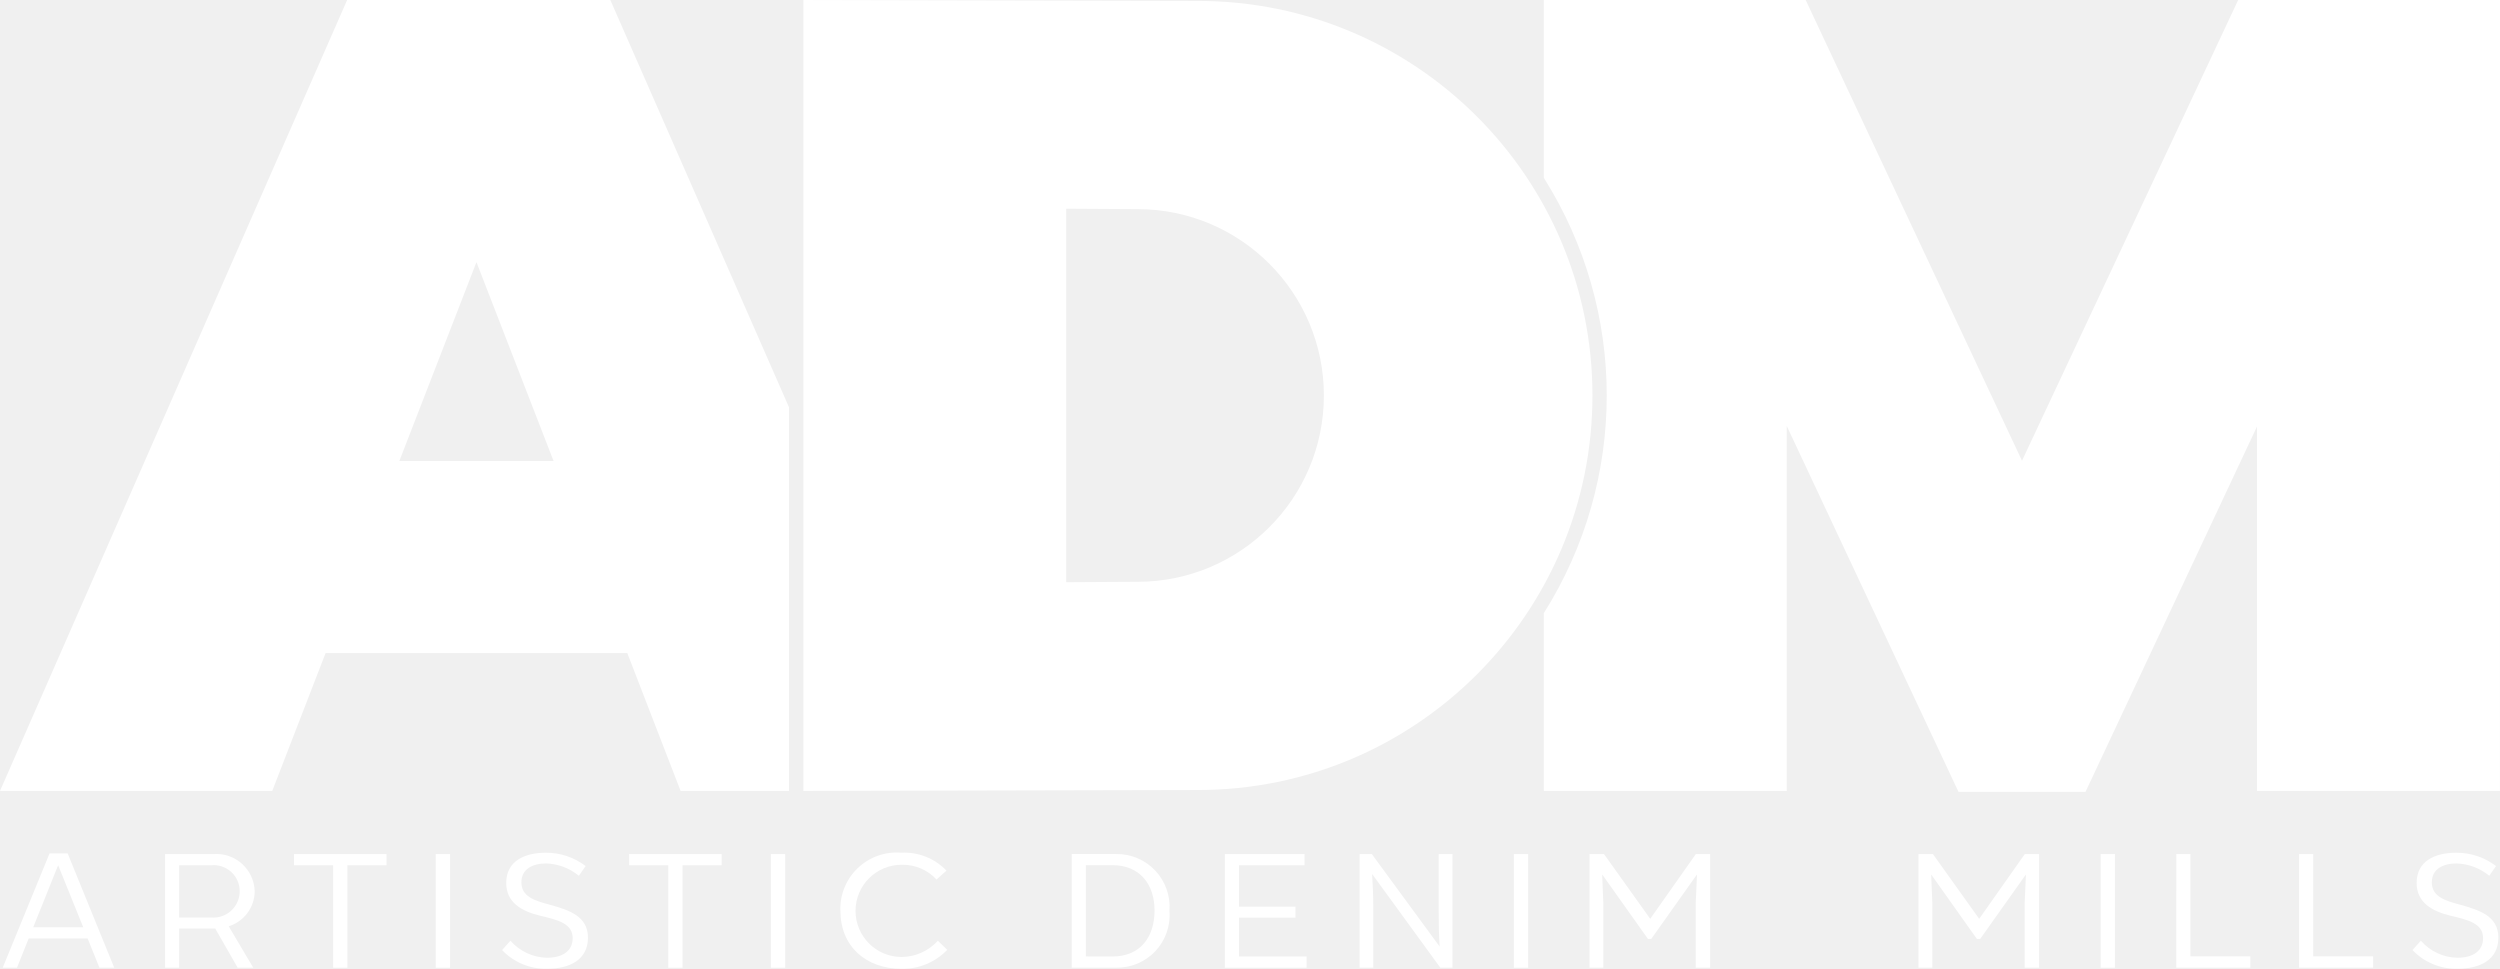
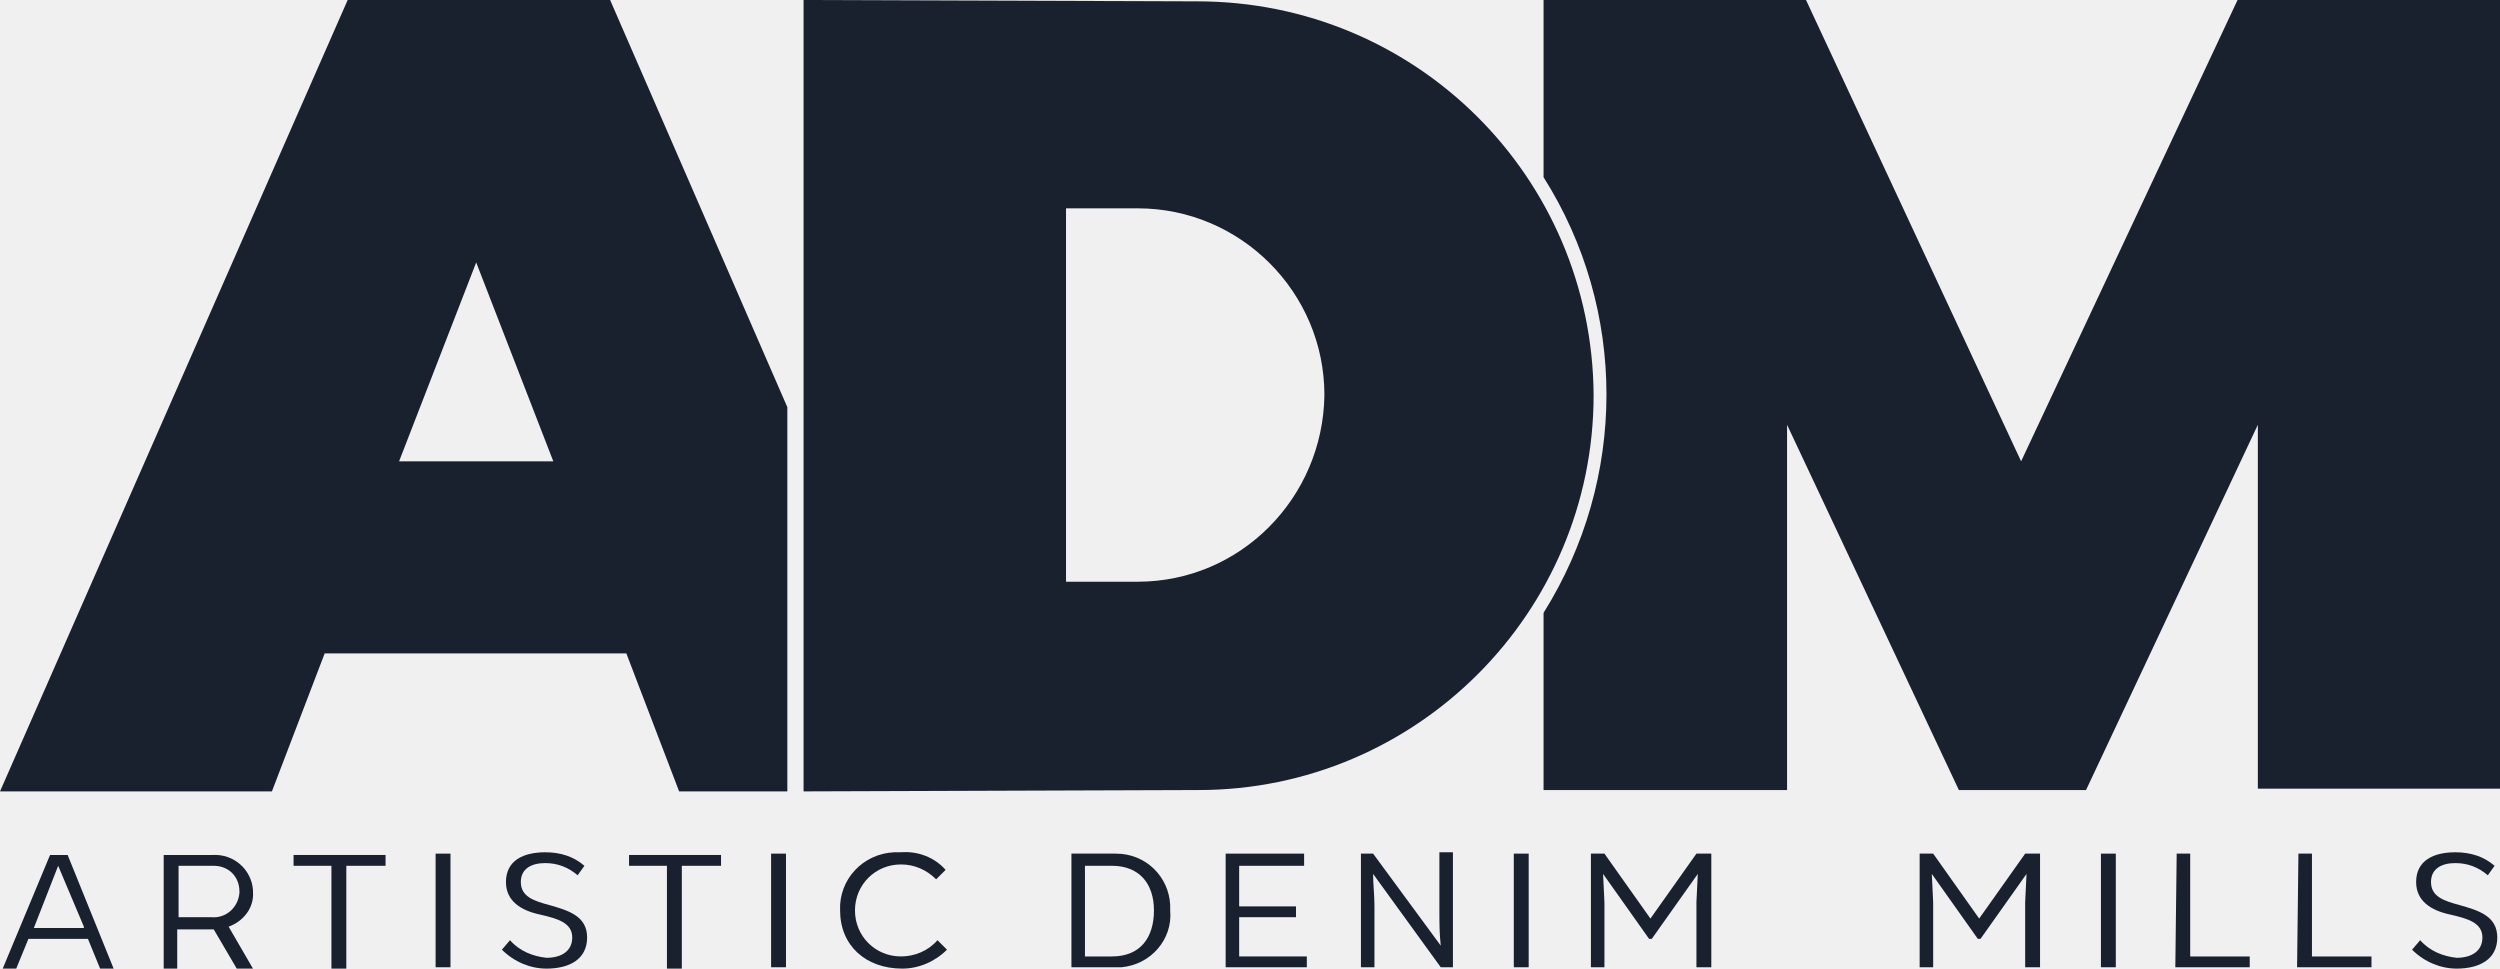
- <svg xmlns="http://www.w3.org/2000/svg" width="184.781" height="71.609" viewBox="0 0 184.781 71.609">
-   <defs>
-     <clipPath id="clip-path">
-       <rect id="Rectangle_14" data-name="Rectangle 14" width="184.781" height="71.609" fill="black" />
-     </clipPath>
-   </defs>
-   <g id="Group_23" data-name="Group 23" transform="translate(585 -362)">
-     <g id="ADM_Logo_White" data-name="ADM Logo White" transform="translate(-585 362)">
-       <path id="Path_25" data-name="Path 25" d="M35.216,19.374l5.7,14.7h-11.4ZM25.658,0,0,58.458H20.123l3.942-10.188h22.3l3.94,10.188h8.012V30.1L45.111,0Z" transform="translate(0 0.001)" fill="#fff" />
-       <g id="Group_22" data-name="Group 22" transform="translate(0 0)">
-         <g id="Group_21" data-name="Group 21" clip-path="url(#clip-path)">
-           <path id="Path_26" data-name="Path 26" d="M69.847.067,40.686,0V58.458l29.161-.067a29.162,29.162,0,1,0,0-58.324M65.386,43l-5.276.032V15.425l5.276.032a13.772,13.772,0,0,1,0,27.544" transform="translate(18.693 0.001)" fill="#fff" />
-           <path id="Path_27" data-name="Path 27" d="M148.859,0H129.506L113.529,34.053,97.54,0H78.186V13.144a30.15,30.15,0,0,1,0,32.172V58.459H96.141V31.482l12.694,27.046h9.387L130.9,31.52v26.94h17.955Z" transform="translate(35.922 0.001)" fill="#fff" />
-           <path id="Path_28" data-name="Path 28" d="M6.413,49.508H2.056l-.864,2.16H.137L3.6,43.219H4.937L8.38,51.668H7.288Zm-.324-.828L4.241,44.108H4.229L2.393,48.68Z" transform="translate(0.063 19.857)" fill="#fff" />
-           <path id="Path_29" data-name="Path 29" d="M13.064,48.592l1.813,3.06H13.723L12.068,48.76H9.4v2.893H8.36v-8.4h3.6a2.836,2.836,0,0,1,3.025,2.76,2.738,2.738,0,0,1-1.921,2.58M9.4,47.944h2.376a1.946,1.946,0,0,0,2.1-1.932,1.926,1.926,0,0,0-2.1-1.932H9.4Z" transform="translate(3.841 19.872)" fill="#fff" />
-           <path id="Path_30" data-name="Path 30" d="M17.781,44.08H14.888v-.828h6.84v.828H18.838v7.573H17.781Z" transform="translate(6.84 19.872)" fill="#fff" />
-           <rect id="Rectangle_10" data-name="Rectangle 10" width="1.057" height="8.401" transform="translate(32.207 63.124)" fill="#fff" />
-           <path id="Path_31" data-name="Path 31" d="M25.423,50.386l.625-.7a3.666,3.666,0,0,0,2.7,1.261c1.14,0,1.9-.493,1.9-1.452,0-1.081-1.116-1.357-2.412-1.656-1.367-.336-2.5-.972-2.5-2.424,0-1.608,1.344-2.231,2.928-2.231a4.81,4.81,0,0,1,2.941.984l-.5.72a4.011,4.011,0,0,0-2.411-.912c-.985,0-1.836.4-1.836,1.392,0,1.057.959,1.356,2.087,1.656,1.429.4,2.833.839,2.833,2.436,0,1.632-1.344,2.3-3.012,2.3a4.445,4.445,0,0,1-3.336-1.381" transform="translate(11.68 19.843)" fill="#fff" />
-           <path id="Path_32" data-name="Path 32" d="M34.753,44.08H31.861v-.828H38.7v.828H35.81v7.573H34.753Z" transform="translate(14.638 19.872)" fill="#fff" />
-           <rect id="Rectangle_11" data-name="Rectangle 11" width="1.057" height="8.401" transform="translate(56.977 63.124)" fill="#fff" />
-           <path id="Path_33" data-name="Path 33" d="M42.56,47.482a4.162,4.162,0,0,1,4.5-4.3A4.309,4.309,0,0,1,50.4,44.506l-.731.66A3.39,3.39,0,0,0,47.1,44.074a3.408,3.408,0,1,0-.023,6.816,3.646,3.646,0,0,0,2.688-1.2l.695.671a4.565,4.565,0,0,1-3.348,1.405c-2.688,0-4.548-1.681-4.548-4.285" transform="translate(19.554 19.843)" fill="#fff" />
-           <path id="Path_34" data-name="Path 34" d="M54.277,43.251h3.265a3.9,3.9,0,0,1,3.959,4.2,3.883,3.883,0,0,1-3.959,4.2H54.277Zm3.012,7.573c2.064,0,3.109-1.44,3.109-3.4s-1.116-3.348-3.1-3.348H55.32v6.744Z" transform="translate(24.937 19.872)" fill="#fff" />
-           <path id="Path_35" data-name="Path 35" d="M62.031,43.252h5.892v.828H63.075v3.06h4.177v.816H63.075v2.869h5v.828H62.031Z" transform="translate(28.5 19.872)" fill="#fff" />
-           <path id="Path_36" data-name="Path 36" d="M75.721,43.252v8.4h-.9l-5.039-6.924v.023c.048.816.083,1.524.083,2.388v4.513H68.857v-8.4h.9l5.016,6.84c-.06-.852-.072-1.716-.072-2.58v-4.26Z" transform="translate(31.636 19.872)" fill="#fff" />
-           <rect id="Rectangle_12" data-name="Rectangle 12" width="1.057" height="8.401" transform="translate(111.892 63.124)" fill="#fff" />
-           <path id="Path_37" data-name="Path 37" d="M80.5,43.252h1.068l3.419,4.788,3.373-4.788h1.055v8.4H88.349V46.889l.095-2.113h-.012l-3.371,4.752H84.82l-3.371-4.752h-.013l.085,2.113v4.764H80.5Z" transform="translate(36.985 19.872)" fill="#fff" />
-           <path id="Path_38" data-name="Path 38" d="M97.16,43.252h1.068l3.419,4.788,3.373-4.788h1.055v8.4h-1.067V46.889l.095-2.113h-.012l-3.371,4.752h-.241l-3.371-4.752H98.1l.085,2.113v4.764H97.16Z" transform="translate(44.639 19.872)" fill="#fff" />
-           <rect id="Rectangle_13" data-name="Rectangle 13" width="1.057" height="8.401" transform="translate(155.264 63.124)" fill="#fff" />
-           <path id="Path_39" data-name="Path 39" d="M110.218,43.252h1.043v7.561h4.429v.839h-5.473Z" transform="translate(50.638 19.872)" fill="#fff" />
-           <path id="Path_40" data-name="Path 40" d="M116.435,43.252h1.043v7.561h4.429v.839h-5.473Z" transform="translate(53.495 19.872)" fill="#fff" />
-           <path id="Path_41" data-name="Path 41" d="M122.174,50.386l.625-.7a3.666,3.666,0,0,0,2.7,1.261c1.14,0,1.9-.493,1.9-1.452,0-1.081-1.116-1.357-2.412-1.656-1.367-.336-2.5-.972-2.5-2.424,0-1.608,1.344-2.231,2.928-2.231a4.81,4.81,0,0,1,2.941.984l-.5.72a4.011,4.011,0,0,0-2.411-.912c-.985,0-1.836.4-1.836,1.392,0,1.057.959,1.356,2.087,1.656,1.429.4,2.833.839,2.833,2.436,0,1.632-1.344,2.3-3.012,2.3a4.445,4.445,0,0,1-3.336-1.381" transform="translate(56.132 19.843)" fill="#fff" />
+ <svg xmlns="http://www.w3.org/2000/svg" version="1.1" id="Layer_1" x="0px" y="0px" viewBox="0 0 184.8 71.6" style="enable-background:new 0 0 184.8 71.6;" xml:space="preserve">
+   <style type="text/css">
+ 	.st0{fill:#19212F;}
+ </style>
+   <g id="Group_23" transform="translate(585 -362)">
+     <g id="ADM_Logo_White" transform="translate(-585 362)">
+       <g id="Group_22" transform="translate(0 0)">
+         <g>
+           <g id="Group_21">
+             <path id="Path_26" class="st0" d="M88.5,0.1L59.4,0v58.5l29.2-0.1c16.1,0,29.2-13.1,29.2-29.2C117.7,13.1,104.7,0.1,88.5,0.1       C88.5,0.1,88.5,0.1,88.5,0.1 M84.1,43l-5.3,0V15.4l5.3,0c7.6,0,13.8,6.2,13.8,13.8C97.8,36.8,91.7,43,84.1,43" />
+             <path id="Path_27" class="st0" d="M184.8,0h-19.4l-16,34.1L133.5,0h-19.4v13.1c6.2,9.8,6.2,22.3,0,32.2v13.1h18v-27l12.7,27       h9.4l12.7-27v26.9h18L184.8,0z" />
+             <path id="Path_28" class="st0" d="M6.5,69.4H2.1l-0.9,2.2H0.2l3.5-8.4H5l3.4,8.4H7.4L6.5,69.4z M6.2,68.5L4.3,64h0l-1.8,4.6       H6.2z" />
+             <path id="Path_29" class="st0" d="M16.9,68.5l1.8,3.1h-1.2l-1.7-2.9h-2.7v2.9h-1v-8.4h3.6c1.6-0.1,2.9,1.1,3,2.6       c0,0,0,0.1,0,0.1C18.8,67.1,18,68.1,16.9,68.5 M13.2,67.8h2.4c1.1,0.1,2-0.7,2.1-1.8c0,0,0-0.1,0-0.1c0-1.1-0.8-1.9-1.9-1.9       c-0.1,0-0.1,0-0.2,0h-2.4V67.8z" />
+             <path id="Path_30" class="st0" d="M24.6,64h-2.9v-0.8h6.8V64h-2.9v7.6h-1.1V64z" />
+             <rect id="Rectangle_10" x="32.2" y="63.1" class="st0" width="1.1" height="8.4" />
+             <path id="Path_31" class="st0" d="M37.1,70.2l0.6-0.7c0.7,0.8,1.7,1.2,2.7,1.3c1.1,0,1.9-0.5,1.9-1.5c0-1.1-1.1-1.4-2.4-1.7       c-1.4-0.3-2.5-1-2.5-2.4c0-1.6,1.3-2.2,2.9-2.2c1.1,0,2.1,0.3,2.9,1l-0.5,0.7c-0.7-0.6-1.5-0.9-2.4-0.9c-1,0-1.8,0.4-1.8,1.4       c0,1.1,1,1.4,2.1,1.7c1.4,0.4,2.8,0.8,2.8,2.4c0,1.6-1.3,2.3-3,2.3C39.2,71.6,38,71.1,37.1,70.2" />
+             <path id="Path_32" class="st0" d="M49.4,64h-2.9v-0.8h6.8V64h-2.9v7.6h-1.1V64z" />
+             <rect id="Rectangle_11" x="57" y="63.1" class="st0" width="1.1" height="8.4" />
+             <path id="Path_33" class="st0" d="M62.1,67.3c-0.1-2.3,1.7-4.2,4-4.3c0.2,0,0.3,0,0.5,0c1.3-0.1,2.5,0.4,3.3,1.3L69.2,65       c-0.7-0.7-1.6-1.1-2.6-1.1c-1.9,0-3.4,1.5-3.4,3.4s1.5,3.4,3.4,3.4l0,0c1,0,2-0.4,2.7-1.2l0.7,0.7c-0.9,0.9-2.1,1.4-3.3,1.4       C64,71.6,62.1,69.9,62.1,67.3" />
+             <path id="Path_34" class="st0" d="M79.2,63.1h3.3c2.2,0,3.9,1.7,4,3.8c0,0.1,0,0.2,0,0.4c0.2,2.1-1.4,4-3.6,4.2       c-0.1,0-0.3,0-0.4,0h-3.3V63.1z M82.2,70.7c2.1,0,3.1-1.4,3.1-3.4c0-2-1.1-3.3-3.1-3.3h-2v6.7L82.2,70.7z" />
+             <path id="Path_35" class="st0" d="M90.5,63.1h5.9V64h-4.8V67h4.2v0.8h-4.2v2.9h5v0.8h-6V63.1z" />
+             <path id="Path_36" class="st0" d="M107.4,63.1v8.4h-0.9l-5-6.9v0c0,0.8,0.1,1.5,0.1,2.4v4.5h-1v-8.4h0.9l5,6.8       c-0.1-0.9-0.1-1.7-0.1-2.6v-4.3H107.4z" />
+             <rect id="Rectangle_12" x="111.9" y="63.1" class="st0" width="1.1" height="8.4" />
+             <path id="Path_37" class="st0" d="M117.5,63.1h1.1l3.4,4.8l3.4-4.8h1.1v8.4h-1.1v-4.8l0.1-2.1h0l-3.4,4.8h-0.2l-3.4-4.8h0       l0.1,2.1v4.8h-1V63.1z" />
+             <path id="Path_38" class="st0" d="M141.8,63.1h1.1l3.4,4.8l3.4-4.8h1.1v8.4h-1.1v-4.8l0.1-2.1h0l-3.4,4.8h-0.2l-3.4-4.8h0       l0.1,2.1v4.8h-1V63.1z" />
+             <rect id="Rectangle_13" x="155.3" y="63.1" class="st0" width="1.1" height="8.4" />
+             <path id="Path_39" class="st0" d="M160.9,63.1h1v7.6h4.4v0.8h-5.5L160.9,63.1z" />
+             <path id="Path_40" class="st0" d="M169.9,63.1h1v7.6h4.4v0.8h-5.5L169.9,63.1z" />
+             <path id="Path_41" class="st0" d="M178.3,70.2l0.6-0.7c0.7,0.8,1.7,1.2,2.7,1.3c1.1,0,1.9-0.5,1.9-1.5c0-1.1-1.1-1.4-2.4-1.7       c-1.4-0.3-2.5-1-2.5-2.4c0-1.6,1.3-2.2,2.9-2.2c1.1,0,2.1,0.3,2.9,1l-0.5,0.7c-0.7-0.6-1.5-0.9-2.4-0.9c-1,0-1.8,0.4-1.8,1.4       c0,1.1,1,1.4,2.1,1.7c1.4,0.4,2.8,0.8,2.8,2.4c0,1.6-1.3,2.3-3,2.3C180.4,71.6,179.2,71.1,178.3,70.2" />
+           </g>
        </g>
+         <path id="Path_25" class="st0" d="M35.2,19.4l5.7,14.7H29.5L35.2,19.4z M25.7,0L0,58.5h20.1l3.9-10.2h22.3l3.9,10.2h8V30.1     L45.1,0H25.7z" />
      </g>
    </g>
  </g>
</svg>
